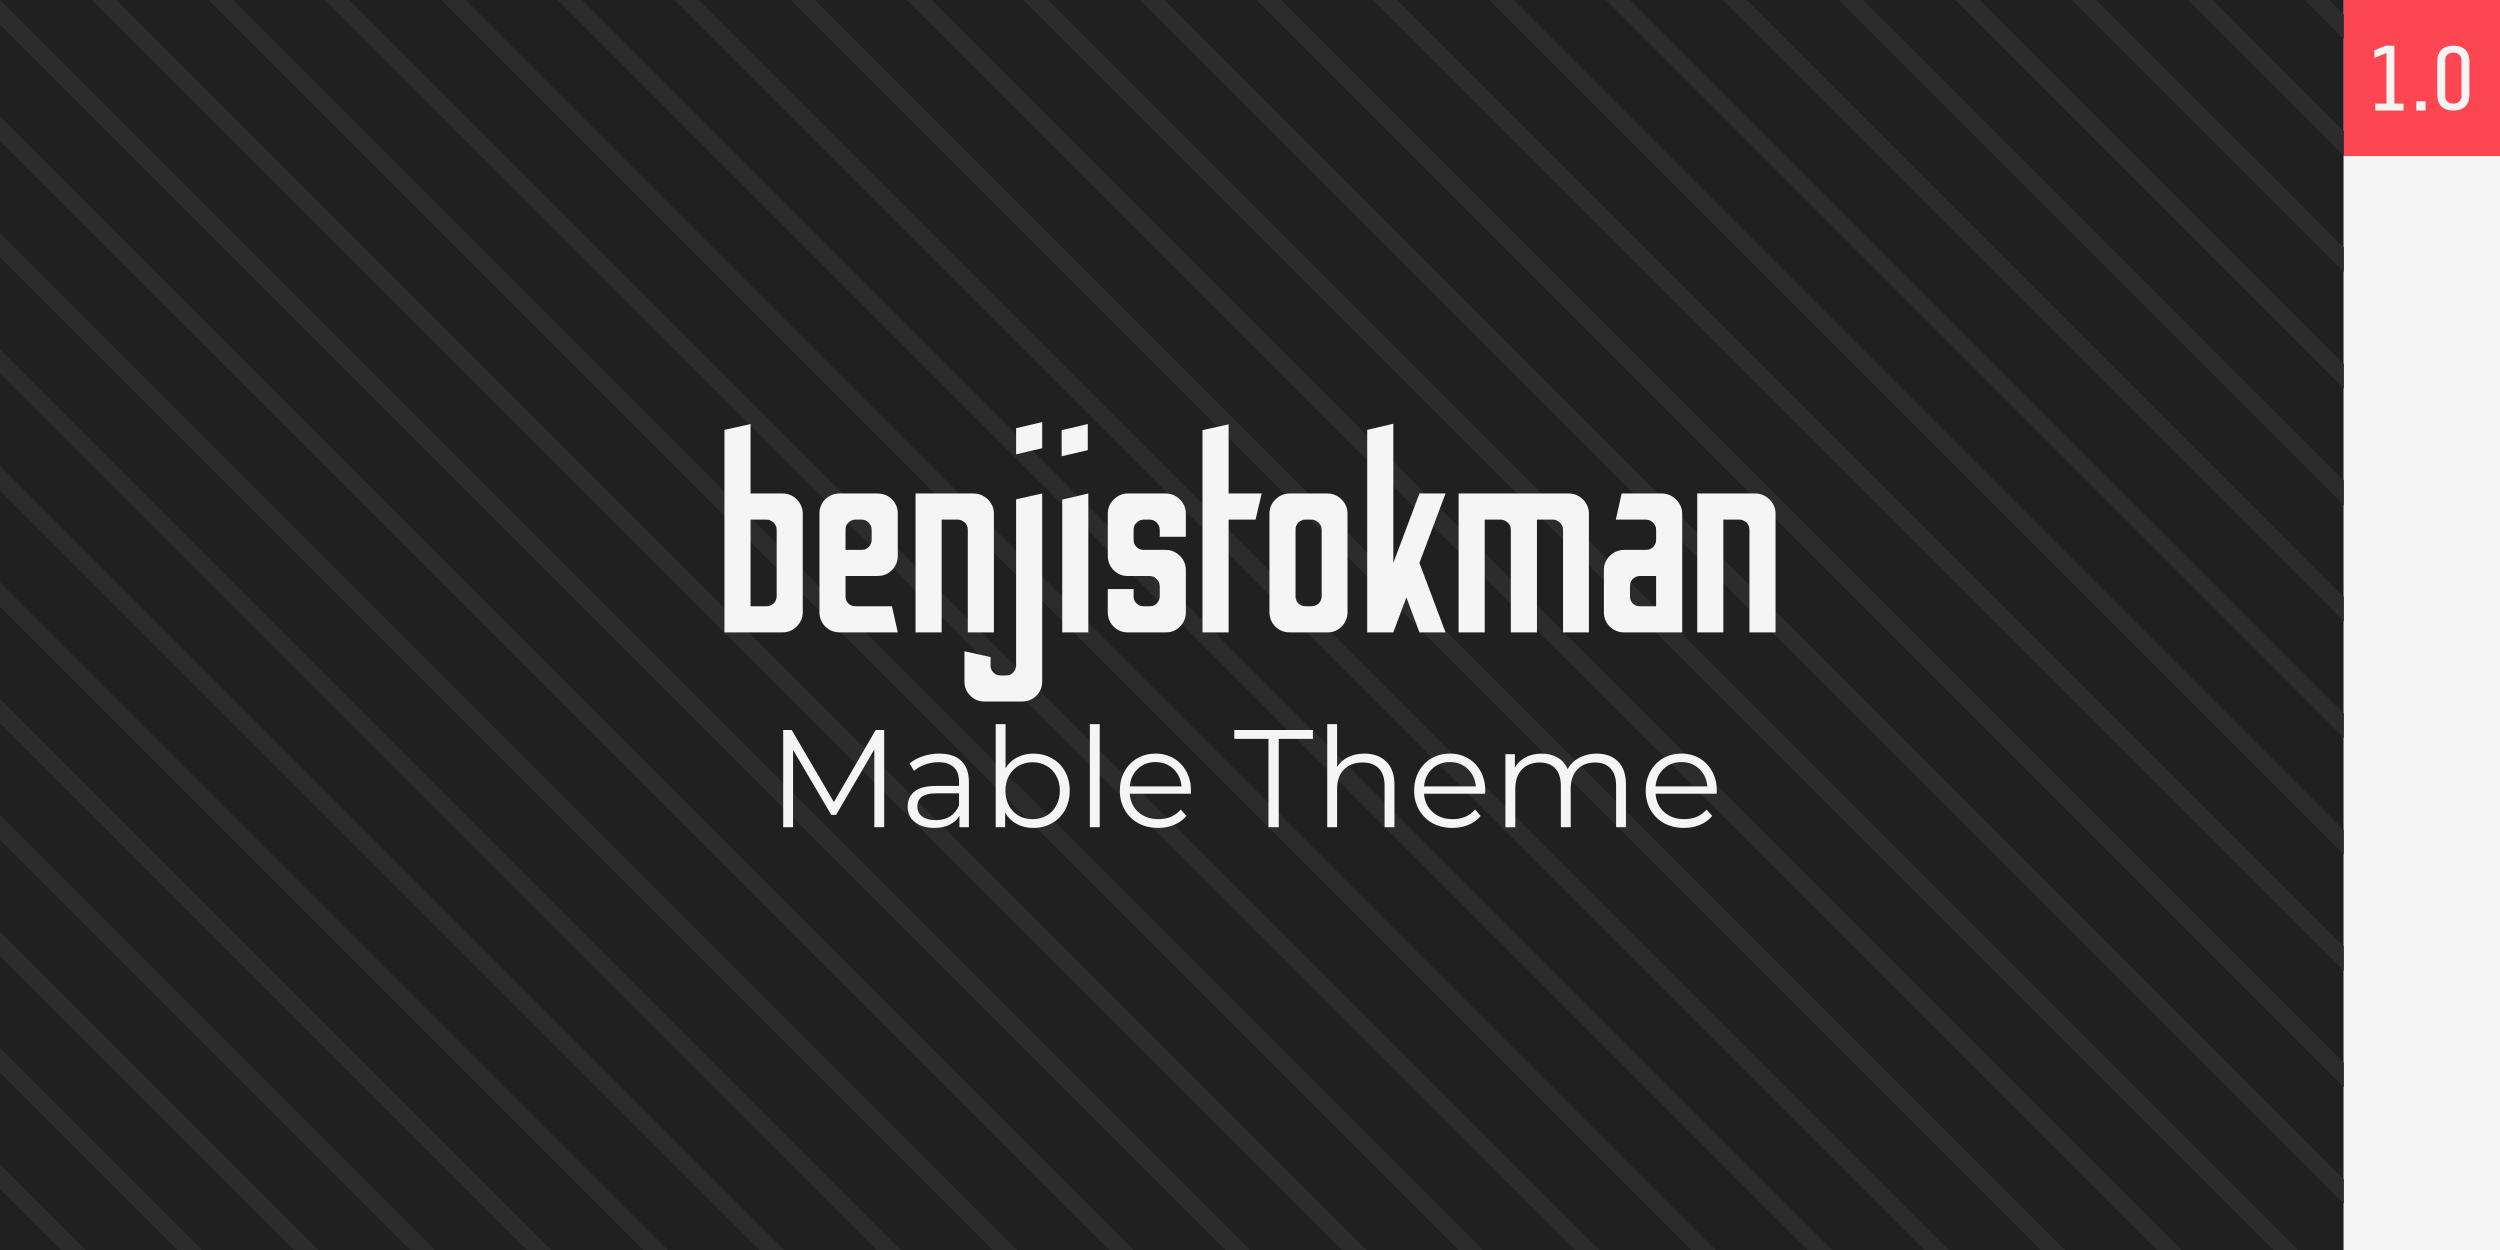
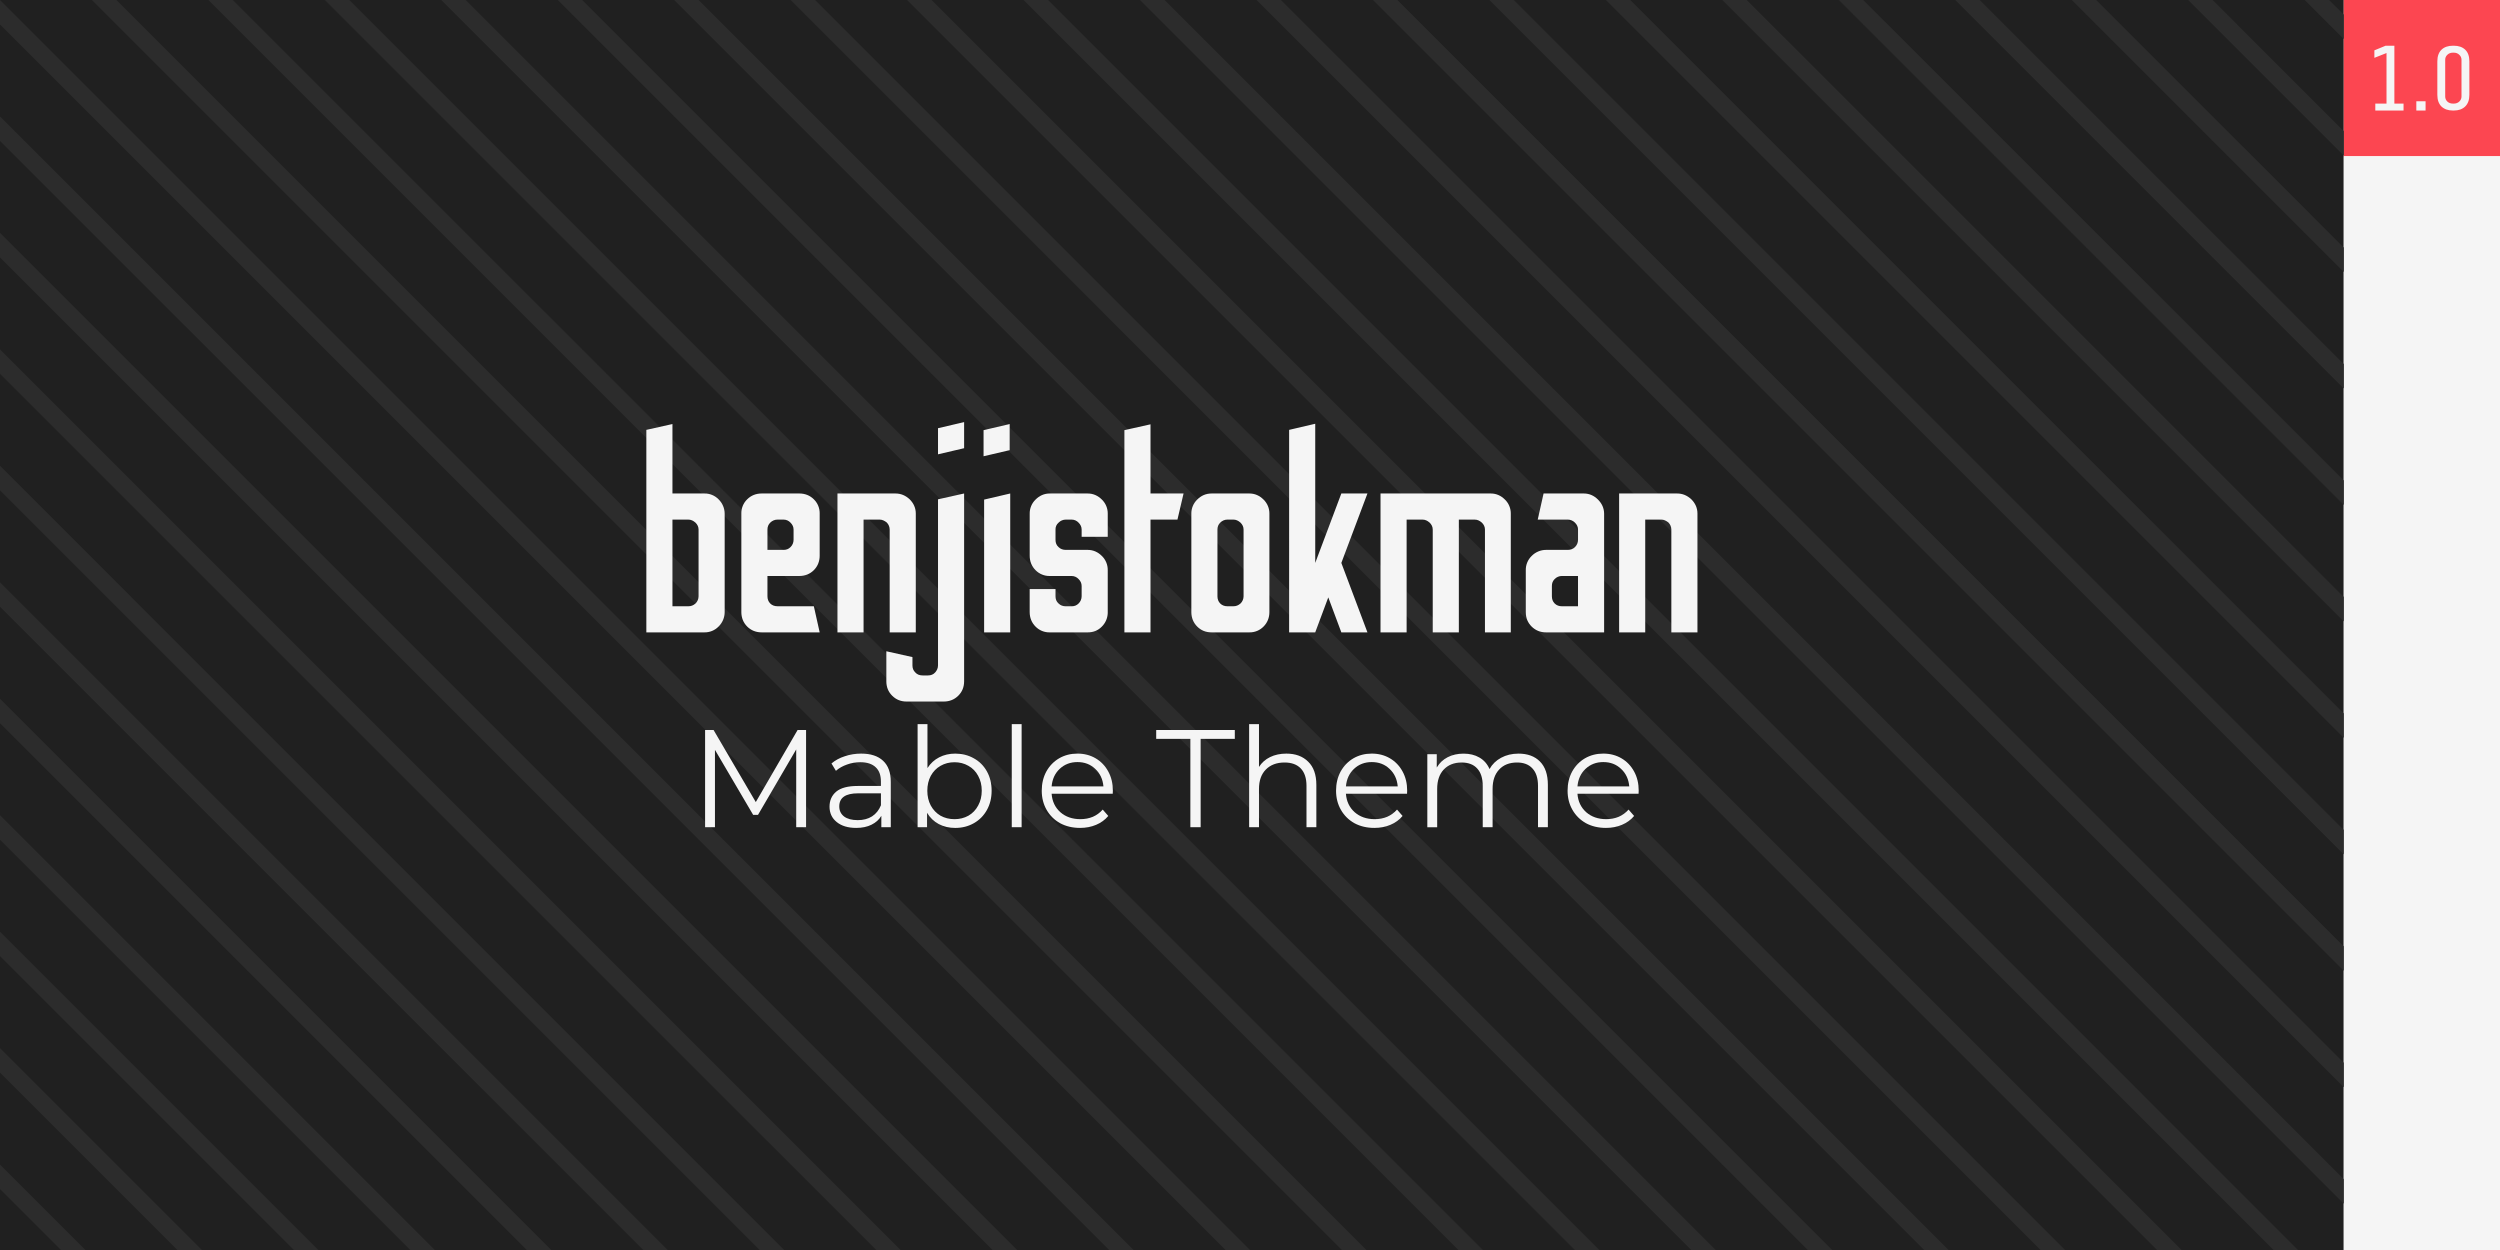
<svg xmlns="http://www.w3.org/2000/svg" xmlns:xlink="http://www.w3.org/1999/xlink" width="1152" height="576" viewBox="0 0 304.8 152.4">
  <path d="M0 0h285.75v152.4H0z" fill="#202020" />
  <path d="M285.75 0h19.05v19.05h-19.05z" fill="#fc4651" />
  <path d="M289.597 13.476v-.847h1.366V6.466l-1.479.587v-.914l1.366-.564h1.072v7.056h1.118v.847zm5.001 0v-1.129h1.129v1.129zm6.468-1.919q0 .937-.519 1.434-.508.485-1.377.485h-.113q-.869 0-1.389-.485-.508-.497-.508-1.434V7.493q0-.948.508-1.434.508-.485 1.389-.485h.113q.881 0 1.389.485.508.485.508 1.434zm-.96-4.278q0-.35-.271-.598-.26-.26-.666-.26h-.113q-.406 0-.677.26-.26.248-.26.598v4.493q0 .35.26.61.271.248.677.248h.113q.406 0 .666-.248.271-.26.271-.61zM285.75 19.05h19.05V152.4h-19.05z" fill="#f5f5f5" />
  <path d="M0 0v2.982L149.419 152.4h2.981L0 0zm11.204 0l152.401 152.4h2.981L14.186 0h-2.982zm14.199 0l152.401 152.4h2.981L28.384 0h-2.982zm14.199 0l152.4 152.4h2.981L42.583 0h-2.982zM53.8 0l152.4 152.4h2.981L56.782 0H53.8zm14.199 0l152.4 152.4h2.981L70.98 0h-2.982zm14.199 0l152.4 152.4h2.981L85.179 0h-2.982zm14.199 0l152.399 152.4h2.982L99.377 0h-2.982zm14.199 0l152.399 152.4h2.982L113.576 0h-2.982zm14.199 0l152.399 152.4h2.982L127.774 0h-2.981zm14.199 0L285.75 146.759v-2.982L141.973 0h-2.981zm14.199 0l132.56 132.56v-2.982L156.171 0h-2.981zm14.199 0L285.75 118.362v-2.982L170.37 0h-2.981zm14.199 0L285.75 104.163v-2.981L184.569 0h-2.981zm14.199 0l89.964 89.964v-2.981L198.767 0h-2.981zm14.199 0l75.765 75.765v-2.981L212.966 0h-2.981zm14.199 0l61.567 61.567v-2.981L227.164 0h-2.981zm14.199 0l47.368 47.368v-2.981L241.363 0h-2.981zm14.199 0l33.17 33.17v-2.981L255.562 0h-2.981zm14.199 0l18.971 18.971V15.99L269.76 0h-2.981zm14.199 0l4.772 4.772V1.791L283.959 0h-2.981zM0 14.199v2.982L135.22 152.4h2.981L0 14.199zm0 14.199v2.982L121.022 152.4h2.981L0 28.397zm0 14.199v2.982L106.823 152.4h2.981L0 42.596zm0 14.199v2.982L92.624 152.4h2.981L0 56.794zm0 14.199v2.982L78.426 152.4h2.981L0 70.993zm0 14.199v2.982L64.227 152.4h2.981L0 85.192zM0 99.39v2.982L50.028 152.4h2.981L0 99.39zm0 14.199v2.981l35.83 35.83h2.981L0 113.589zm0 14.199v2.981L21.631 152.4h2.981L0 127.788zm0 14.199v2.981l7.433 7.433h2.981L0 141.986z" fill="#2c2c2c" />
-   <g fill="#f5f5f5">
+   <g transform="translate(-9.522)" fill="#f5f5f5">
    <path d="M88.324 77.099h7.078a2.35 2.35 0 0 0 1.727-.711 2.46 2.46 0 0 0 .745-1.761V62.638a2.46 2.46 0 0 0-.745-1.761 2.35 2.35 0 0 0-1.727-.711h-3.895v-8.467l-3.183.711zm3.183-3.183V63.349h1.93c.339 0 .61.135.881.373.237.237.373.508.373.847v8.128a1.23 1.23 0 0 1-.373.881c-.271.237-.542.339-.881.339zm10.872 3.183h7.078l-.711-3.183h-4.403c-.373 0-.677-.102-.914-.339s-.339-.542-.339-.881v-2.472h3.895c.677 0 1.287-.237 1.761-.711s.711-1.084.711-1.761v-5.148a2.35 2.35 0 0 0-.711-1.727c-.474-.474-1.084-.711-1.761-.711h-4.606c-.677 0-1.287.237-1.761.711a2.35 2.35 0 0 0-.711 1.727v12.023c0 .677.237 1.287.711 1.761s1.084.711 1.761.711zm.711-10.058v-2.472c0-.339.102-.61.339-.847a1.25 1.25 0 0 1 .914-.373h.711a1.15 1.15 0 0 1 .847.373c.237.238.373.508.373.847v1.253a1.23 1.23 0 0 1-.373.881c-.237.237-.508.339-.847.339z" />
+     <use xlink:href="#A" />
+     <path d="M123.884 55.39l3.183-.745v-3.183l-3.183.745zm-3.827 30.141h4.538c.677 0 1.287-.237 1.761-.711s.711-1.05.711-1.761V60.166l-3.183.711v20.252c0 .339-.135.61-.339.847-.237.271-.542.373-.881.373h-.643c-.373 0-.677-.102-.914-.373-.237-.237-.339-.508-.339-.847v-1.016l-3.183-.711v3.658c0 .711.237 1.287.711 1.761s1.05.711 1.761.711zm9.381-29.903l3.183-.745V51.7l-3.183.745zm.068 21.471h3.183V60.166l-3.183.745zm7.993 0h4.64c.643 0 1.219-.203 1.693-.677a2.43 2.43 0 0 0 .745-1.659v-5.249a2.35 2.35 0 0 0-.711-1.727c-.474-.474-1.05-.745-1.727-.745h-2.675c-.339 0-.643-.102-.881-.339-.271-.237-.373-.542-.373-.881v-1.253a1.04 1.04 0 0 1 .373-.847 1.23 1.23 0 0 1 .881-.373h.711a1.15 1.15 0 0 1 .847.373c.237.238.373.508.373.847v.881h3.183v-2.811a2.35 2.35 0 0 0-.711-1.727c-.474-.474-1.05-.745-1.727-.745h-4.64c-.677 0-1.253.271-1.727.745a2.35 2.35 0 0 0-.711 1.727v5.114c0 .677.237 1.287.711 1.761a2.35 2.35 0 0 0 1.727.711h2.675a1.15 1.15 0 0 1 .847.373c.237.238.373.508.373.847v1.253a1.23 1.23 0 0 1-.373.881c-.237.237-.508.339-.847.339h-.711c-.339 0-.643-.102-.881-.339-.271-.237-.373-.542-.373-.881v-.881h-3.15v2.811c0 .677.237 1.287.711 1.761a2.35 2.35 0 0 0 1.727.711zm9.11 0h3.183v-13.75h3.285l.745-3.183h-4.03v-8.433l-3.183.711zm10.634 0h4.606a2.35 2.35 0 0 0 1.727-.711c.474-.474.711-1.084.711-1.761V62.638a2.35 2.35 0 0 0-.711-1.727c-.474-.474-1.05-.745-1.727-.745h-4.606c-.711 0-1.287.271-1.761.745a2.35 2.35 0 0 0-.711 1.727v11.989c0 .677.237 1.287.711 1.761s1.05.711 1.761.711zm1.93-3.183c-.339 0-.643-.102-.881-.339s-.339-.542-.339-.881v-8.128c0-.339.102-.61.339-.847a1.23 1.23 0 0 1 .881-.373h.711c.339 0 .61.135.881.373.237.237.373.508.373.847v8.128a1.23 1.23 0 0 1-.373.881c-.271.237-.542.339-.881.339zm7.518 3.183h3.183l1.592-4.267 1.592 4.267h3.183l-3.183-8.467 3.183-8.467h-3.183l-3.183 8.467V51.665l-3.183.745zm11.143 0h3.183v-13.75h1.93c.339 0 .61.135.881.373.237.237.373.508.373.847V77.1h3.183V63.35h1.93c.339 0 .61.135.881.373.237.237.373.508.373.847v12.531h3.15V62.638a2.35 2.35 0 0 0-.711-1.727c-.474-.474-1.05-.745-1.727-.745h-13.445zm20.184 0h7.078V62.638c0-.677-.271-1.253-.745-1.727s-1.05-.745-1.727-.745h-4.911l-.711 3.183h3.658a1.23 1.23 0 0 1 .881.373c.237.237.373.508.373.847v1.253a1.23 1.23 0 0 1-.373.881c-.237.237-.542.339-.881.339h-2.642a2.46 2.46 0 0 0-1.761.745 2.35 2.35 0 0 0-.711 1.727v5.114c0 .711.237 1.287.711 1.761s1.084.711 1.761.711zm1.93-3.183c-.339 0-.643-.102-.881-.339s-.339-.542-.339-.881v-1.253c0-.339.102-.61.339-.847a1.23 1.23 0 0 1 .881-.373h1.964v3.691z" />
+     <use xlink:href="#A" x="95.3" />
+     <path d="M107.798 89.001v11.853h-1.202v-9.483l-4.657 7.976h-.593l-4.657-7.925v9.432h-1.202V89.001h1.033l5.148 8.788 5.097-8.788zm6.722 2.879q1.744 0 2.675.881.931.864.931 2.574v5.52h-1.151v-1.389q-.406.694-1.202 1.084-.779.389-1.863.389-1.49 0-2.371-.711-.881-.711-.881-1.88 0-1.135.813-1.829.83-.694 2.625-.694h2.828v-.542q0-1.151-.643-1.744-.643-.61-1.88-.61-.847 0-1.626.288-.779.271-1.338.762l-.542-.897q.677-.576 1.626-.881.948-.322 1.998-.322zm-.423 8.111q1.016 0 1.744-.457.728-.474 1.084-1.355v-1.456h-2.794q-2.286 0-2.286 1.592 0 .779.593 1.236.593.44 1.659.44zm11.887-8.111q1.253 0 2.269.576 1.016.559 1.592 1.592.576 1.033.576 2.354 0 1.321-.576 2.354-.576 1.033-1.592 1.609-1.016.576-2.269.576-1.118 0-2.015-.474-.881-.474-1.422-1.372v1.761h-1.151V88.29h1.202v5.351q.559-.864 1.422-1.304.881-.457 1.964-.457zm-.085 7.993q.931 0 1.693-.423.762-.44 1.185-1.236.44-.796.44-1.812 0-1.016-.44-1.812-.423-.796-1.185-1.219-.762-.44-1.693-.44-.948 0-1.71.44-.745.423-1.185 1.219-.423.796-.423 1.812 0 1.016.423 1.812.44.796 1.185 1.236.762.423 1.71.423zm6.977-11.583h1.202v12.565h-1.202z" />
    <use xlink:href="#B" />
-     <path d="M123.884 55.39l3.183-.745v-3.183l-3.183.745zm-3.827 30.141h4.538c.677 0 1.287-.237 1.761-.711s.711-1.05.711-1.761V60.166l-3.183.711v20.252c0 .339-.135.61-.339.847-.237.271-.542.373-.881.373h-.643c-.373 0-.677-.102-.914-.373-.237-.237-.339-.508-.339-.847v-1.016l-3.183-.711v3.658c0 .711.237 1.287.711 1.761s1.05.711 1.761.711zm9.381-29.903l3.183-.745V51.7l-3.183.745zm.068 21.471h3.183V60.166l-3.183.745zm7.993 0h4.64c.643 0 1.219-.203 1.693-.677a2.43 2.43 0 0 0 .745-1.659v-5.249a2.35 2.35 0 0 0-.711-1.727c-.474-.474-1.05-.745-1.727-.745h-2.675c-.339 0-.643-.102-.881-.339-.271-.237-.373-.542-.373-.881v-1.253a1.04 1.04 0 0 1 .373-.847 1.23 1.23 0 0 1 .881-.373h.711a1.15 1.15 0 0 1 .847.373c.237.238.373.508.373.847v.881h3.183v-2.811a2.35 2.35 0 0 0-.711-1.727c-.474-.474-1.05-.745-1.727-.745h-4.64c-.677 0-1.253.271-1.727.745a2.35 2.35 0 0 0-.711 1.727v5.114c0 .677.237 1.287.711 1.761a2.35 2.35 0 0 0 1.727.711h2.675a1.15 1.15 0 0 1 .847.373c.237.238.373.508.373.847v1.253a1.23 1.23 0 0 1-.373.881c-.237.237-.508.339-.847.339h-.711c-.339 0-.643-.102-.881-.339-.271-.237-.373-.542-.373-.881v-.881h-3.15v2.811c0 .677.237 1.287.711 1.761a2.35 2.35 0 0 0 1.727.711zm9.11 0h3.183v-13.75h3.285l.745-3.183h-4.03v-8.433l-3.183.711zm10.634 0h4.606a2.35 2.35 0 0 0 1.727-.711c.474-.474.711-1.084.711-1.761V62.638a2.35 2.35 0 0 0-.711-1.727c-.474-.474-1.05-.745-1.727-.745h-4.606c-.711 0-1.287.271-1.761.745a2.35 2.35 0 0 0-.711 1.727v11.989c0 .677.237 1.287.711 1.761s1.05.711 1.761.711zm1.93-3.183c-.339 0-.643-.102-.881-.339s-.339-.542-.339-.881v-8.128c0-.339.102-.61.339-.847a1.23 1.23 0 0 1 .881-.373h.711c.339 0 .61.135.881.373.237.237.373.508.373.847v8.128a1.23 1.23 0 0 1-.373.881c-.271.237-.542.339-.881.339zm7.518 3.183h3.183l1.592-4.267 1.592 4.267h3.183l-3.183-8.467 3.183-8.467h-3.183l-3.183 8.467V51.665l-3.183.745zm11.143 0h3.183v-13.75h1.93c.339 0 .61.135.881.373.237.237.373.508.373.847V77.1h3.183V63.35h1.93c.339 0 .61.135.881.373.237.237.373.508.373.847v12.531h3.15V62.638a2.35 2.35 0 0 0-.711-1.727c-.474-.474-1.05-.745-1.727-.745h-13.445zm20.184 0h7.078V62.638c0-.677-.271-1.253-.745-1.727s-1.05-.745-1.727-.745h-4.911l-.711 3.183h3.658a1.23 1.23 0 0 1 .881.373c.237.237.373.508.373.847v1.253a1.23 1.23 0 0 1-.373.881c-.237.237-.542.339-.881.339h-2.642a2.46 2.46 0 0 0-1.761.745 2.35 2.35 0 0 0-.711 1.727v5.114c0 .711.237 1.287.711 1.761s1.084.711 1.761.711zm1.93-3.183c-.339 0-.643-.102-.881-.339s-.339-.542-.339-.881v-1.253c0-.339.102-.61.339-.847a1.23 1.23 0 0 1 .881-.373h1.964v3.691z" />
-     <use xlink:href="#B" x="95.3" />
-   </g>
-   <g fill="#f5f5f5">
-     <path d="M107.798 89.001v11.853h-1.202v-9.483l-4.657 7.976h-.593l-4.657-7.925v9.432h-1.202V89.001h1.033l5.148 8.788 5.097-8.788zm6.722 2.879q1.744 0 2.675.881.931.864.931 2.574v5.52h-1.151v-1.389q-.406.694-1.202 1.084-.779.389-1.863.389-1.49 0-2.371-.711-.881-.711-.881-1.88 0-1.135.813-1.829.83-.694 2.625-.694h2.828v-.542q0-1.151-.643-1.744-.643-.61-1.88-.61-.847 0-1.626.288-.779.271-1.338.762l-.542-.897q.677-.576 1.626-.881.948-.322 1.998-.322zm-.423 8.111q1.016 0 1.744-.457.728-.474 1.084-1.355v-1.456h-2.794q-2.286 0-2.286 1.592 0 .779.593 1.236.593.44 1.659.44zm11.887-8.111q1.253 0 2.269.576 1.016.559 1.592 1.592.576 1.033.576 2.354 0 1.321-.576 2.354-.576 1.033-1.592 1.609-1.016.576-2.269.576-1.118 0-2.015-.474-.881-.474-1.422-1.372v1.761h-1.151V88.29h1.202v5.351q.559-.864 1.422-1.304.881-.457 1.964-.457zm-.085 7.993q.931 0 1.693-.423.762-.44 1.185-1.236.44-.796.44-1.812 0-1.016-.44-1.812-.423-.796-1.185-1.219-.762-.44-1.693-.44-.948 0-1.71.44-.745.423-1.185 1.219-.423.796-.423 1.812 0 1.016.423 1.812.44.796 1.185 1.236.762.423 1.71.423zm6.977-11.583h1.202v12.565h-1.202z" />
-     <use xlink:href="#C" />
    <path d="M154.652 90.085h-4.166v-1.084h9.584v1.084h-4.166v10.77h-1.253zm11.701 1.795q1.676 0 2.659.982.999.965.999 2.828v5.165h-1.202v-5.046q0-1.389-.694-2.117-.694-.728-1.981-.728-1.439 0-2.286.864-.83.847-.83 2.354v4.674h-1.202V88.29h1.202v5.215q.491-.779 1.355-1.202.864-.423 1.981-.423z" />
-     <use xlink:href="#C" x="35.882" />
-     <path d="M194.648 91.88q1.676 0 2.625.965.965.965.965 2.845v5.165h-1.202v-5.046q0-1.389-.677-2.117-.66-.728-1.88-.728-1.389 0-2.184.864-.796.847-.796 2.354v4.674h-1.202v-5.046q0-1.389-.677-2.117-.66-.728-1.897-.728-1.372 0-2.184.864-.796.847-.796 2.354v4.674h-1.202v-8.907h1.151v1.626q.474-.813 1.321-1.253.847-.44 1.947-.44 1.118 0 1.93.474.83.474 1.236 1.405.491-.881 1.405-1.372.931-.508 2.117-.508z" />
-     <use xlink:href="#C" x="64.11" />
+     <use xlink:href="#B" x="35.882" />
+     <path d="M194.648 91.88q1.676 0 2.625.965.965.965.965 2.845v5.165h-1.202v-5.046q0-1.389-.677-2.117-.66-.728-1.88-.728-1.389 0-2.184.864-.796.847-.796 2.354v4.674h-1.202V95.81q0-1.389-.677-2.117-.66-.728-1.897-.728-1.372 0-2.184.864-.796.847-.796 2.354v4.674h-1.202V91.95h1.151v1.626q.474-.813 1.321-1.253.847-.44 1.947-.44 1.118 0 1.93.474.83.474 1.236 1.405.491-.881 1.405-1.372.931-.508 2.117-.508z" />
+     <use xlink:href="#B" x="64.11" />
  </g>
  <defs>
-     <path id="B" d="M111.625 77.099h3.183v-13.75h1.964c.305 0 .576.135.847.339a1.23 1.23 0 0 1 .373.881v12.531h3.183V62.604c0-.677-.271-1.253-.745-1.727-.508-.474-1.084-.711-1.727-.711h-7.078z" />
-     <path id="C" d="M145.186 96.773h-7.451q.102 1.389 1.067 2.252.965.847 2.438.847.83 0 1.524-.288.694-.305 1.202-.881l.677.779q-.593.711-1.49 1.084-.881.373-1.947.373-1.372 0-2.438-.576-1.05-.593-1.643-1.626-.593-1.033-.593-2.337 0-1.304.559-2.337.576-1.033 1.558-1.609.999-.576 2.235-.576 1.236 0 2.218.576.982.576 1.541 1.609.559 1.016.559 2.337zm-4.301-3.861q-1.287 0-2.167.83-.864.813-.982 2.134h6.316q-.119-1.321-.999-2.134-.864-.83-2.167-.83z" />
+     <path id="A" d="M111.625 77.099h3.183v-13.75h1.964c.305 0 .576.135.847.339a1.23 1.23 0 0 1 .373.881V77.1h3.183V62.604c0-.677-.271-1.253-.745-1.727-.508-.474-1.084-.711-1.727-.711h-7.078z" />
+     <path id="B" d="M145.186 96.773h-7.451q.102 1.389 1.067 2.252.965.847 2.438.847.83 0 1.524-.288.694-.305 1.202-.881l.677.779q-.593.711-1.49 1.084-.881.373-1.947.373-1.372 0-2.438-.576-1.05-.593-1.643-1.626-.593-1.033-.593-2.337 0-1.304.559-2.337.576-1.033 1.558-1.609.999-.576 2.235-.576 1.236 0 2.218.576.982.576 1.541 1.609.559 1.016.559 2.337zm-4.301-3.861q-1.287 0-2.167.83-.864.813-.982 2.134h6.316q-.119-1.321-.999-2.134-.864-.83-2.167-.83z" />
  </defs>
</svg>
